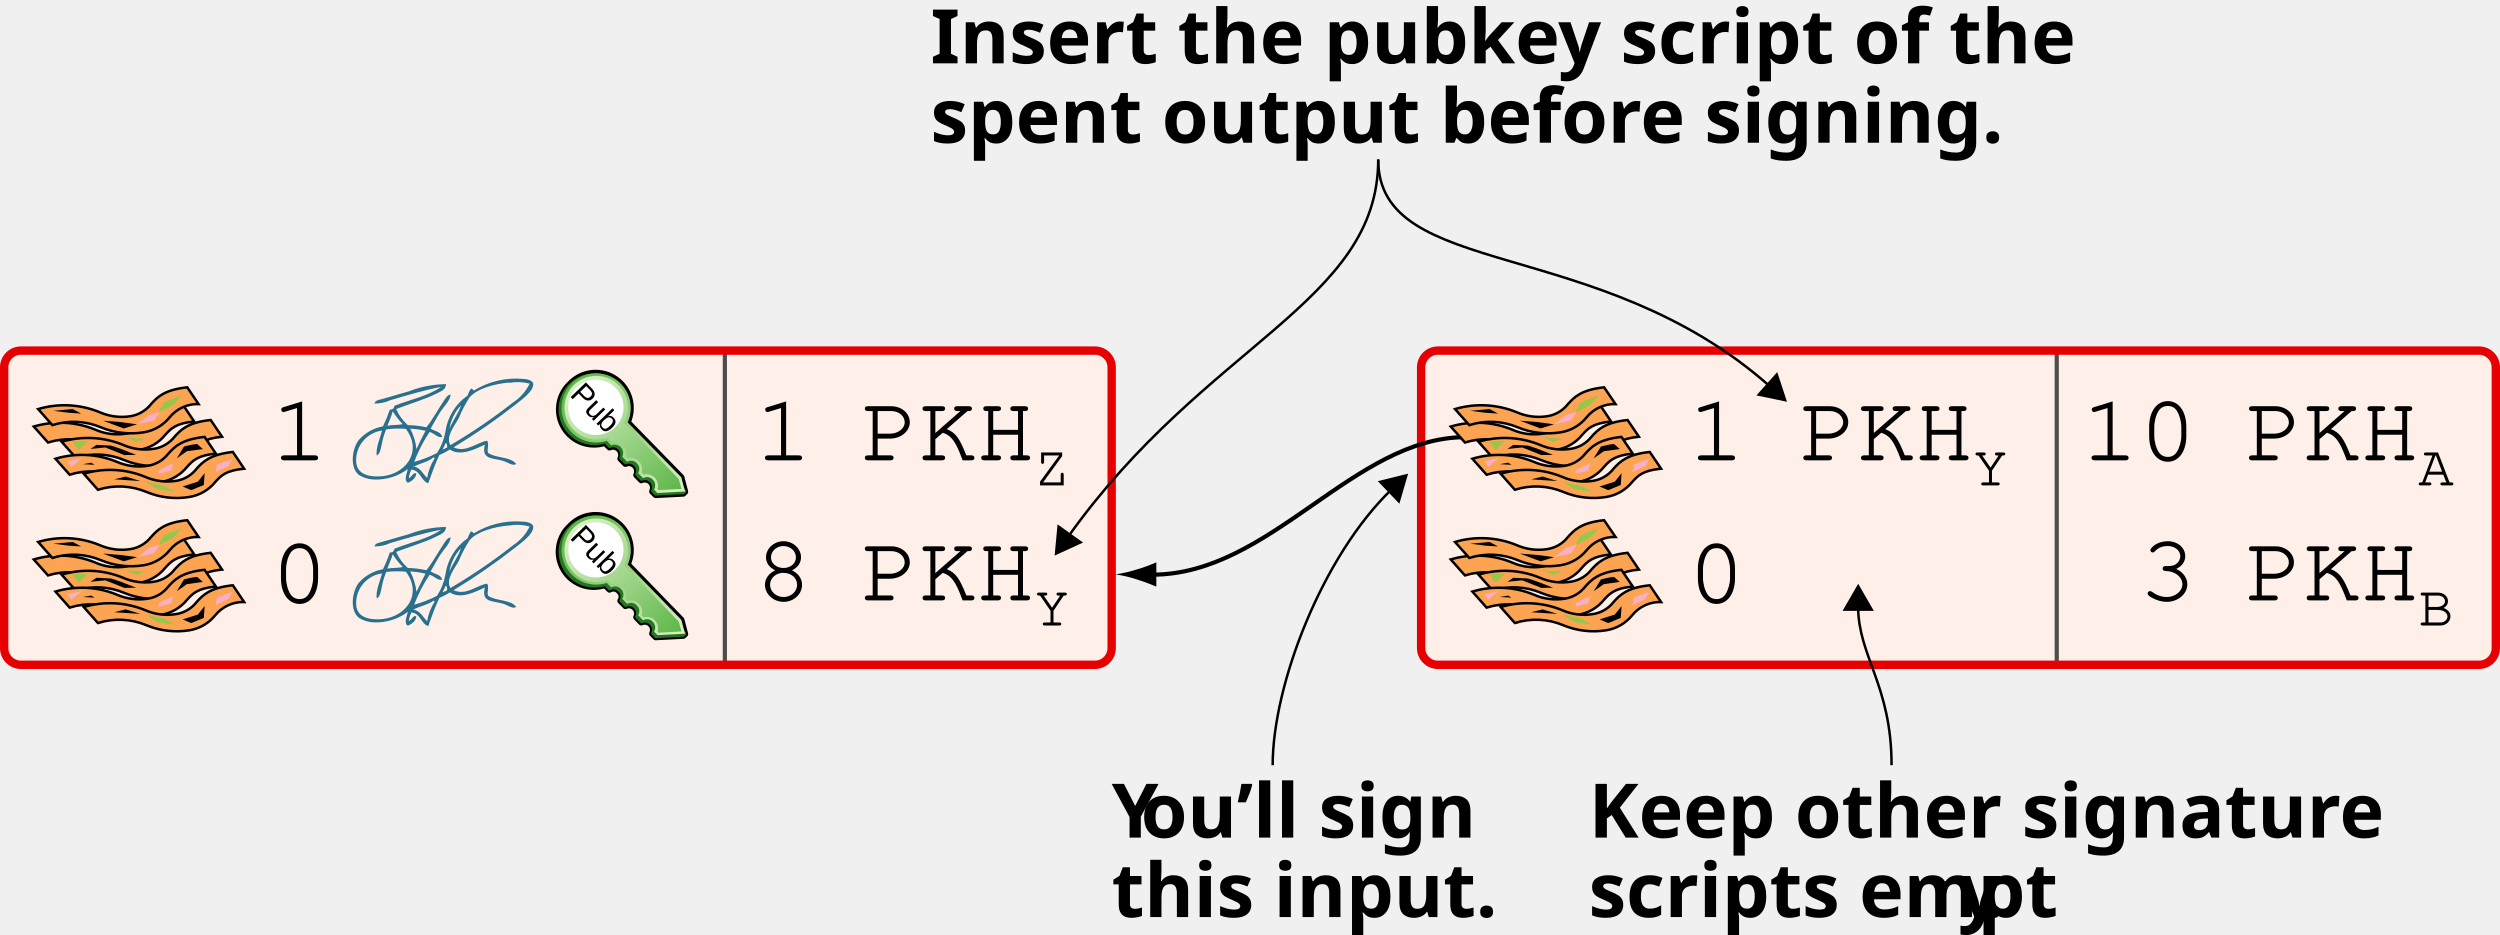
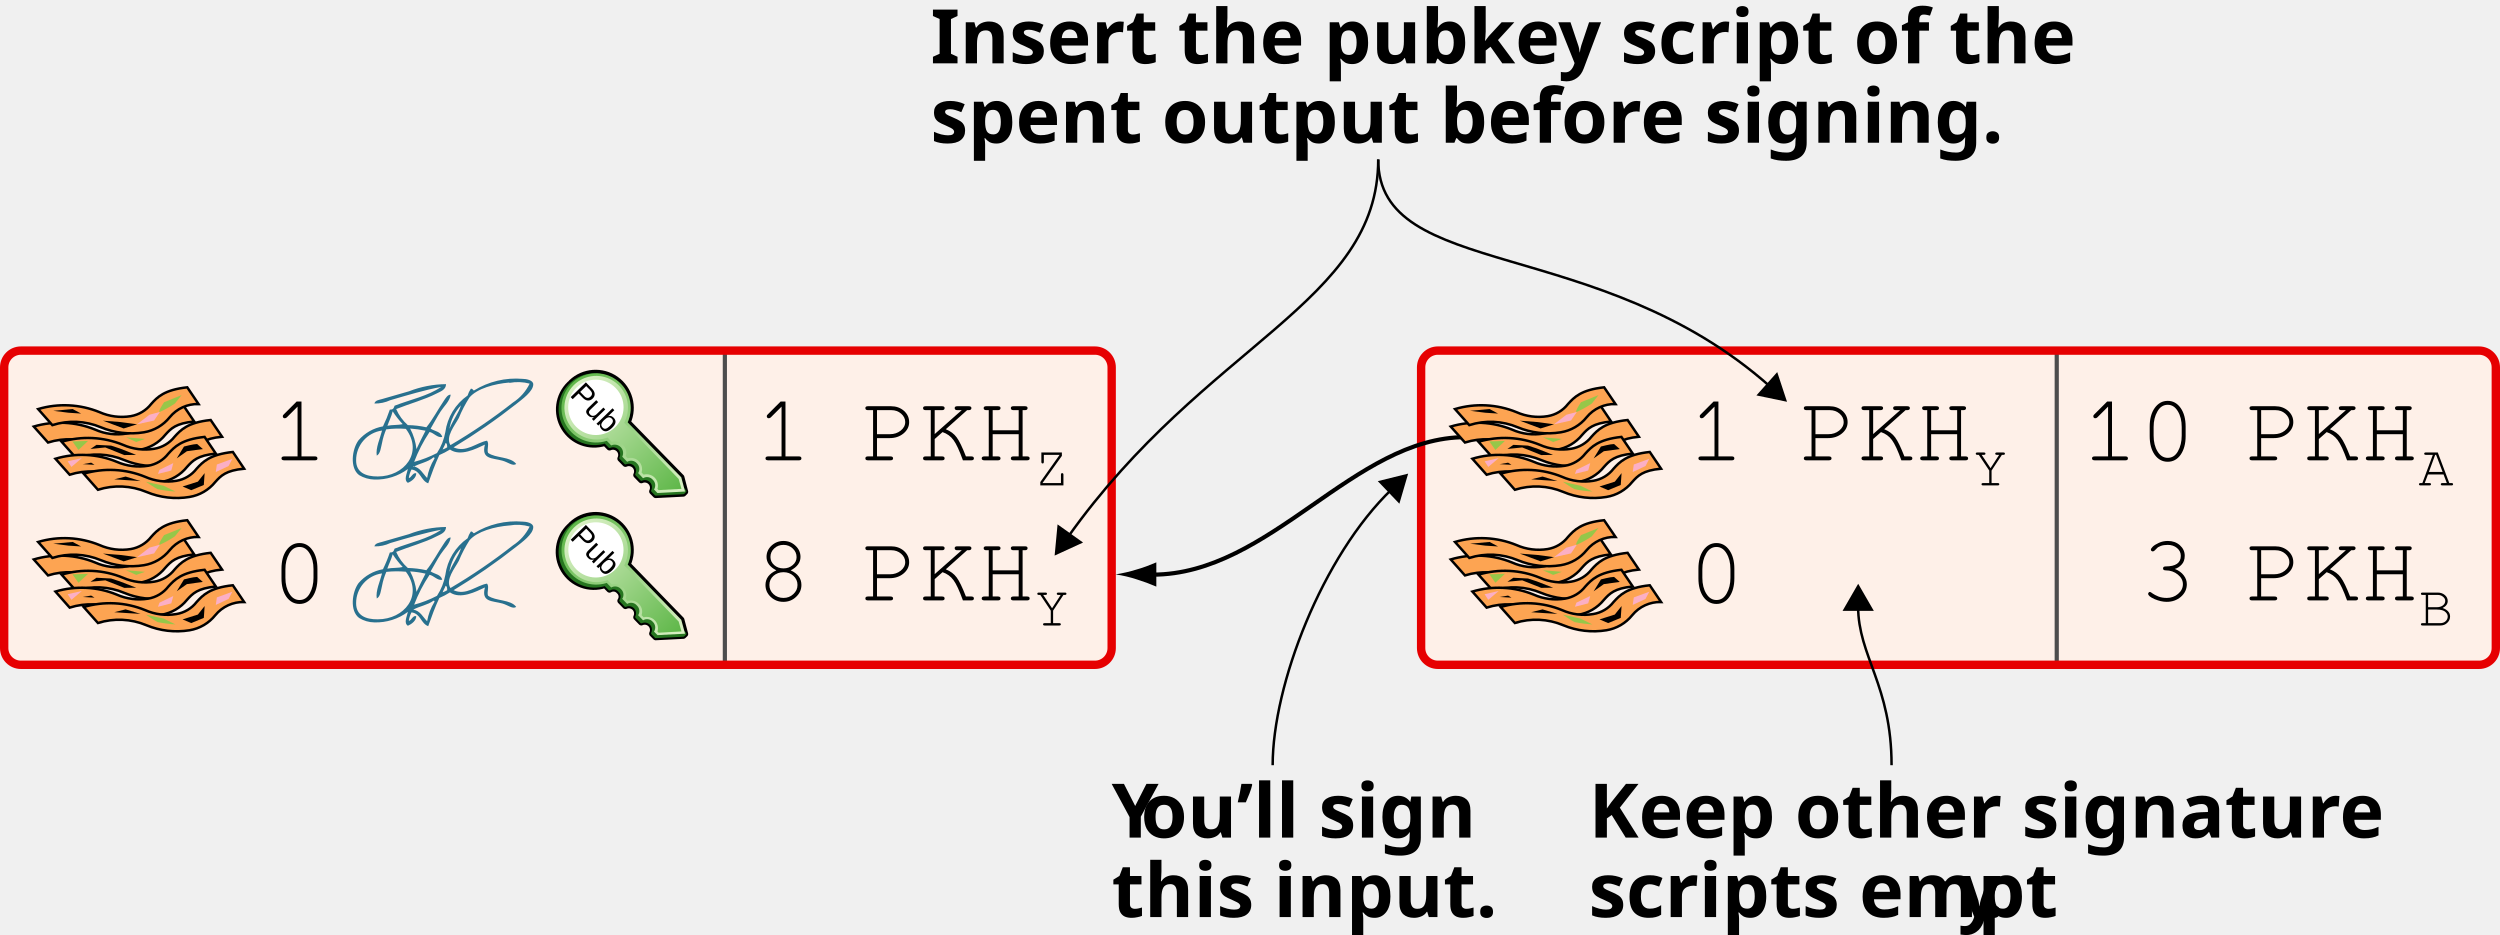
<svg xmlns="http://www.w3.org/2000/svg" xmlns:xlink="http://www.w3.org/1999/xlink" width="298.92" height="111.78" viewBox="0 0 298.92 111.78">
  <defs>
    <style>
      .cls-1 {
        fill: #fef0e8;
      }

      .cls-2 {
        font-size: 11.5px;
-         font-family: Nimbus Mono PS;
+         font-family: FreeMono;font-phase: bold;
      }

      .cls-3 {
        font-size: 7px;
      }

      .cls-4 {
        fill: #fda452;
      }

      .cls-10, .cls-12, .cls-4, .cls-9 {
        stroke: #000;
      }

      .cls-13, .cls-4, .cls-9 {
        stroke-width: 0.3px;
      }

      .cls-5 {
        fill: #fbafc5;
      }

      .cls-11, .cls-5, .cls-6 {
        fill-rule: evenodd;
      }

      .cls-6 {
        fill: #96c749;
      }

      .cls-10, .cls-12, .cls-7, .cls-8, .cls-9 {
        fill: none;
      }

      .cls-7 {
        stroke: #4d4d4d;
      }

      .cls-10, .cls-7 {
        stroke-width: 0.5px;
      }

      .cls-8 {
        stroke: #e60001;
      }

      .cls-12, .cls-13, .cls-8 {
        stroke-linejoin: round;
      }

      .cls-9 {
        stroke-miterlimit: 10;
      }

      .cls-11 {
        fill: #28708e;
      }

      .cls-12 {
        stroke-width: 0.75px;
      }

      .cls-13 {
        fill: #267520;
        stroke: #267520;
      }

      .cls-14 {
        fill: url(#linear-gradient);
      }

      .cls-15 {
        fill: url(#linear-gradient-2);
      }

      .cls-16 {
        fill: #fff;
      }

      .cls-17 {
        font-size: 3.67px;
        font-family: ArialMT, Arial;
      }

      .cls-18 {
        fill: url(#linear-gradient-3);
      }

      .cls-19 {
        fill: url(#linear-gradient-4);
      }

      .cls-20 {
        font-size: 9px;
        font-family: Humanist521BT-BoldCondensed, Humanst521 Cn BT;
        font-weight: 700;
      }

      .cls-21 {
        letter-spacing: -0.08em;
      }

      .cls-22 {
        letter-spacing: 0em;
      }

      .cls-23 {
        letter-spacing: -0.09em;
      }
    </style>
    <linearGradient id="linear-gradient" x1="-85.42" y1="332.26" x2="-66.62" y2="332.26" gradientTransform="translate(499.31 -6.95) rotate(45.85)" gradientUnits="userSpaceOnUse">
      <stop offset="0" stop-color="#5fb749" />
      <stop offset="1" stop-color="#dbf1c6" />
    </linearGradient>
    <linearGradient id="linear-gradient-2" x1="-85.09" y1="332.26" x2="-67.14" y2="332.26" gradientTransform="translate(499.31 -6.95) rotate(45.85)" gradientUnits="userSpaceOnUse">
      <stop offset="0" stop-color="#dbf1c6" />
      <stop offset="1" stop-color="#5fb749" />
    </linearGradient>
    <linearGradient id="linear-gradient-3" x1="-73.19" y1="344.13" x2="-54.39" y2="344.13" xlink:href="#linear-gradient" />
    <linearGradient id="linear-gradient-4" x1="-72.86" y1="344.13" x2="-54.91" y2="344.13" xlink:href="#linear-gradient-2" />
  </defs>
  <g id="Layer_2" data-name="Layer 2">
    <rect class="cls-1" x="169.92" y="41.92" width="128.5" height="37.57" rx="2" />
    <text class="cls-2" transform="translate(201.78 55.04)">1</text>
    <text class="cls-2" transform="translate(201.78 72.04)">0</text>
    <text class="cls-2" transform="translate(248.84 55.04)">10</text>
    <text class="cls-2" transform="translate(268.47 55.04)">PKH<tspan class="cls-3" x="20.7" y="3">A</tspan>
    </text>
    <text class="cls-2" transform="translate(215.18 55.04)">PKH<tspan class="cls-3" x="20.7" y="3">Y</tspan>
    </text>
    <text class="cls-2" transform="translate(255.74 71.79)">3</text>
    <text class="cls-2" transform="translate(268.47 71.79)">PKH<tspan class="cls-3" x="20.7" y="3">B</tspan>
    </text>
    <g>
      <path class="cls-4" d="M308.24,186.31l-1.7-1.91a11.09,11.09,0,0,1,7.34.37,6.5,6.5,0,0,0,3.74.47A3.91,3.91,0,0,0,320,183.8c.73-.8,1.55-1.71,4.33-2l1.35,2c-2.2.22-2.78.85-3.45,1.59a5,5,0,0,1-3.08,1.8,9.46,9.46,0,0,1-5.15-.6A8.44,8.44,0,0,0,308.24,186.31Z" transform="translate(-133.08 -117.51)" />
      <path class="cls-4" d="M311.57,188.13l-1.71-1.91a11,11,0,0,1,7.34.37,6.6,6.6,0,0,0,3.74.47,3.87,3.87,0,0,0,2.43-1.45c.73-.8,1.55-1.7,4.32-2l1.35,2c-2.2.22-2.77.85-3.45,1.59a5,5,0,0,1-3.08,1.8,9.46,9.46,0,0,1-5.15-.6A8.36,8.36,0,0,0,311.57,188.13Z" transform="translate(-133.08 -117.51)" />
      <path class="cls-4" d="M310.83,190.16l-1.7-1.92a11.09,11.09,0,0,1,7.34.37,6.57,6.57,0,0,0,3.73.48,3.87,3.87,0,0,0,2.43-1.45c.73-.8,1.55-1.7,4.32-2l1.36,2c-2.2.21-2.78.85-3.45,1.59a5,5,0,0,1-3.09,1.79,9.48,9.48,0,0,1-5.15-.59A8.35,8.35,0,0,0,310.83,190.16Z" transform="translate(-133.08 -117.51)" />
      <path class="cls-4" d="M314.21,192l-1.7-1.91a11.09,11.09,0,0,1,7.34.37,6.48,6.48,0,0,0,3.73.47,3.83,3.83,0,0,0,2.43-1.44c.73-.8,1.55-1.71,4.33-2l1.35,2a4.32,4.32,0,0,0-3.45,1.58,5,5,0,0,1-3.09,1.8,9.48,9.48,0,0,1-5.15-.6A8.4,8.4,0,0,0,314.21,192Z" transform="translate(-133.08 -117.51)" />
      <path class="cls-4" d="M308.76,184.22l-1.71-1.91a11.12,11.12,0,0,1,7.35.37,6.57,6.57,0,0,0,3.73.48,3.87,3.87,0,0,0,2.43-1.45c.73-.8,1.55-1.71,4.32-2l1.36,2a4.32,4.32,0,0,0-3.45,1.58,5,5,0,0,1-3.09,1.8,9.48,9.48,0,0,1-5.15-.6A8.41,8.41,0,0,0,308.76,184.22Z" transform="translate(-133.08 -117.51)" />
      <polygon points="175.78 65.01 178.11 64.8 179.12 65.34 177.6 65.24 175.78 65.01" />
      <polygon points="181.72 66.19 184.2 67.12 185.81 66.62 183.77 66.35 181.72 66.19" />
      <polygon points="182.7 69.17 180.95 69.08 180.24 69.56 182.01 69.39 184.28 70.29 185.7 70.27 183.74 69.51 182.7 69.17" />
      <path d="M326.07,186.49c-.44,0-1.57.3-1.57.3l-.87,1.42,1.22-.86,1.9-.26Z" transform="translate(-133.08 -117.51)" />
      <polygon points="193.89 72.46 193.08 73.48 191.25 74.06 192.28 74.5 193.79 73.88 193.89 72.46" />
      <polygon points="186.22 73.4 184.44 72.86 183.08 73.2 184.7 73.31 186.22 73.4" />
      <polygon points="180.32 71.21 179.31 71.38 180.72 71.46 180.32 71.21" />
      <polygon class="cls-5" points="188.54 65.13 187.29 65.48 185.81 66.62 187.84 66.17 188.54 65.13" />
      <polygon class="cls-5" points="190.14 71.26 188.49 72.06 188.31 72.55 189.9 72.14 190.14 71.26" />
      <polygon class="cls-5" points="197.2 70.75 195.35 71.43 195.22 72.33 196.75 71.61 197.2 70.75" />
      <polygon class="cls-5" points="179.2 70.66 177.95 71.72 177.51 71.05 179.2 70.66" />
      <polygon class="cls-6" points="186.75 68.37 184.48 68.18 185.71 68.74 186.75 68.37" />
      <path class="cls-6" d="M322.05,191.47l-2.11-.47s1.09.75,1.4.89a15.38,15.38,0,0,0,2.14.28Z" transform="translate(-133.08 -117.51)" />
      <polygon class="cls-6" points="179.94 68.61 178.08 68.67 178.8 69.68 179.94 68.61" />
      <path class="cls-6" d="M324.21,180.64l-2.09.85s-.84,1.21-.5,1.15a11.41,11.41,0,0,0,1.79-1Z" transform="translate(-133.08 -117.51)" />
    </g>
    <line class="cls-7" x1="245.92" y1="42.06" x2="245.92" y2="79.24" />
    <rect class="cls-8" x="169.92" y="41.92" width="128.5" height="37.57" rx="2" />
    <g>
      <path class="cls-9" d="M344.75,163.75c-20.5-18.25-46.88-12.7-46.88-27.17" transform="translate(-133.08 -117.51)" />
      <polygon points="212.5 44.49 213.67 48.04 210.01 47.28 212.5 44.49" />
    </g>
    <g>
      <path class="cls-9" d="M299.5,176c-8.33,8-14.25,23.42-14.25,33" transform="translate(-133.08 -117.51)" />
      <polygon points="164.74 57.53 168.37 56.63 167.32 60.23 164.74 57.53" />
    </g>
    <g>
      <path class="cls-9" d="M355.25,190c0,6,4,9.42,4,19" transform="translate(-133.08 -117.51)" />
      <polygon points="220.31 73.04 222.18 69.8 224.05 73.04 220.31 73.04" />
    </g>
    <path d="M269,185.6c1-.28,1.57-.55,2.34-.85v2.9a23.05,23.05,0,0,0-2.33-.86,15.22,15.22,0,0,0-2.54-.6A18.36,18.36,0,0,0,269,185.6Z" transform="translate(-133.08 -117.51)" />
    <path class="cls-10" d="M270.88,186.22c14.12,0,24.05-16.44,37.43-16.44" transform="translate(-133.08 -117.51)" />
    <g>
      <rect class="cls-1" x="0.5" y="41.92" width="132.42" height="37.57" rx="2" />
      <text class="cls-2" transform="translate(32.36 55.04)">1</text>
      <text class="cls-2" transform="translate(32.36 72.04)">0</text>
      <text class="cls-2" transform="translate(90.23 55.04)">1</text>
      <text class="cls-2" transform="translate(102.97 55.04)">PKH<tspan class="cls-3" x="20.7" y="3">Z</tspan>
      </text>
      <text class="cls-2" transform="translate(90.23 71.79)">8</text>
      <text class="cls-2" transform="translate(102.97 71.79)">PKH<tspan class="cls-3" x="20.7" y="3">Y</tspan>
      </text>
      <g>
        <path class="cls-4" d="M138.82,186.31l-1.7-1.91a11.08,11.08,0,0,1,7.34.37,6.51,6.51,0,0,0,3.74.47,3.94,3.94,0,0,0,2.43-1.44c.72-.8,1.54-1.71,4.32-2l1.35,2c-2.2.22-2.78.85-3.45,1.59a5,5,0,0,1-3.08,1.8,9.46,9.46,0,0,1-5.15-.6A8.44,8.44,0,0,0,138.82,186.31Z" transform="translate(-133.08 -117.51)" />
        <path class="cls-4" d="M142.15,188.13l-1.7-1.91a11,11,0,0,1,7.34.37,6.55,6.55,0,0,0,3.73.47,3.87,3.87,0,0,0,2.43-1.45c.73-.8,1.55-1.7,4.32-2l1.36,2c-2.2.22-2.78.85-3.45,1.59a5,5,0,0,1-3.09,1.8,9.48,9.48,0,0,1-5.15-.6A8.35,8.35,0,0,0,142.15,188.13Z" transform="translate(-133.08 -117.51)" />
        <path class="cls-4" d="M141.41,190.16l-1.7-1.92a11.09,11.09,0,0,1,7.34.37,6.59,6.59,0,0,0,3.74.48,3.87,3.87,0,0,0,2.42-1.45c.73-.8,1.55-1.7,4.33-2l1.35,2c-2.2.21-2.78.85-3.45,1.59a5,5,0,0,1-3.08,1.79,9.46,9.46,0,0,1-5.15-.59A8.38,8.38,0,0,0,141.41,190.16Z" transform="translate(-133.08 -117.51)" />
        <path class="cls-4" d="M144.79,192l-1.7-1.91a11.09,11.09,0,0,1,7.34.37,6.51,6.51,0,0,0,3.74.47,3.83,3.83,0,0,0,2.42-1.44c.73-.8,1.56-1.71,4.33-2l1.35,2a4.32,4.32,0,0,0-3.45,1.58,5,5,0,0,1-3.08,1.8,9.46,9.46,0,0,1-5.15-.6A8.44,8.44,0,0,0,144.79,192Z" transform="translate(-133.08 -117.51)" />
        <path class="cls-4" d="M139.34,184.22l-1.7-1.91a11.09,11.09,0,0,1,7.34.37,6.59,6.59,0,0,0,3.74.48,3.93,3.93,0,0,0,2.43-1.45c.72-.8,1.54-1.71,4.32-2l1.35,2a4.32,4.32,0,0,0-3.45,1.58,5,5,0,0,1-3.08,1.8,9.46,9.46,0,0,1-5.15-.6A8.44,8.44,0,0,0,139.34,184.22Z" transform="translate(-133.08 -117.51)" />
        <polygon points="6.37 65.01 8.69 64.8 9.7 65.34 8.19 65.24 6.37 65.01" />
        <polygon points="12.31 66.19 14.79 67.12 16.39 66.62 14.36 66.35 12.31 66.19" />
        <polygon points="13.28 69.17 11.54 69.08 10.82 69.56 12.59 69.39 14.86 70.29 16.28 70.27 14.32 69.51 13.28 69.17" />
        <path d="M156.65,186.49c-.44,0-1.57.3-1.57.3l-.87,1.42,1.22-.86,1.9-.26Z" transform="translate(-133.08 -117.51)" />
        <polygon points="24.47 72.46 23.66 73.48 21.83 74.06 22.86 74.5 24.37 73.88 24.47 72.46" />
        <polygon points="16.8 73.4 15.02 72.86 13.66 73.2 15.29 73.31 16.8 73.4" />
        <polygon points="10.9 71.21 9.89 71.38 11.3 71.46 10.9 71.21" />
        <polygon class="cls-5" points="19.12 65.13 17.87 65.48 16.39 66.62 18.42 66.17 19.12 65.13" />
        <polygon class="cls-5" points="20.72 71.26 19.07 72.06 18.89 72.55 20.48 72.14 20.72 71.26" />
        <polygon class="cls-5" points="27.78 70.75 25.93 71.43 25.8 72.33 27.33 71.61 27.78 70.75" />
        <polygon class="cls-5" points="9.79 70.66 8.54 71.72 8.09 71.05 9.79 70.66" />
        <polygon class="cls-6" points="17.33 68.37 15.07 68.18 16.29 68.74 17.33 68.37" />
        <path class="cls-6" d="M152.64,191.47l-2.12-.47s1.09.75,1.4.89a15.56,15.56,0,0,0,2.14.28Z" transform="translate(-133.08 -117.51)" />
        <polygon class="cls-6" points="10.53 68.61 8.66 68.67 9.38 69.68 10.53 68.61" />
        <path class="cls-6" d="M154.8,180.64l-2.1.85s-.83,1.21-.5,1.15a11.41,11.41,0,0,0,1.79-1Z" transform="translate(-133.08 -117.51)" />
      </g>
      <path class="cls-11" d="M187.31,171c1.5.68,2.74-.57,4-.8.31.35-.05,1.06.13,1.46.91.66,2.68.42,3.36,1.32-.4.32-.95-.2-1.65-.39-1.22-.34-2.55-.14-2.09-1.92-1.09.51-2.92,1.46-4.18.59a9,9,0,0,1-1.27.66c-.5,1.07-.92,2.22-1.33,3.38-.88-.31-.91-1.52-2-1.65a3.11,3.11,0,0,0-.32,1c.25.07.51-.73.89-.53,0,.51-.54.93-1,1.12-.52-.33-.12-1.08,0-1.65a6.41,6.41,0,0,1-4,1.26,3.76,3.76,0,0,1-1.83-.53c-1.15-.86-.85-3.12-.07-4.17a5,5,0,0,1,2.92-1.66,16.75,16.75,0,0,0,.82-2c.36,0,.45-.1.57-.47,1.87-.73,4-1.16,5.57-2.25-1.94.36-4.07,1-6.08,1.59a4.33,4.33,0,0,1-1.9.4c.08-.4.6-.44.89-.53,1-.3,2.13-.61,3.23-.93a12.55,12.55,0,0,1,4.44-.86c0,.69-.69.89-1.15,1.13-1.37.71-3.26,1.23-4.81,1.85a5.46,5.46,0,0,0,1.39,1.92,10.73,10.73,0,0,1,2.22.26c.75-.91,1.38-2.13,2.09-3.17.19-.28.46-.76.82-.73-.11.77-.76,1.33-1.2,2s-.8,1.39-1.2,2.06c.47.32,1.23.34,1.39,1-.57.13-1-.49-1.52-.6a17.73,17.73,0,0,0-1.84,3.58,13.84,13.84,0,0,0,2.73-1.06,6.76,6.76,0,0,0,1-2.52,6.36,6.36,0,0,1,2.66-4.36,3.12,3.12,0,0,1,.38-.8c.24-.06.22.16.38.2a9.54,9.54,0,0,1,5.83-1.39c.38,0,1.27.14,1.26.66,0,.84-1.35,1.8-2,2.32A74.3,74.3,0,0,1,187.31,171Zm6.65-7.75c-1.73.15-3.83.7-4.75,1.79a15.15,15.15,0,0,0-1.27,2.45c-.47.88-1.63,2.26-1,3.24a66.25,66.25,0,0,0,7.47-5.09,5.6,5.6,0,0,0,2-2.26A5.43,5.43,0,0,0,194,163.29Zm-7.15,5.56c.38-1,1.13-1.94,1.39-2.84A5.26,5.26,0,0,0,186.81,168.85Zm-7.42-.39c.56-.13,1.3-.06,1.84-.2a10,10,0,0,1-1.2-1.53C179.87,167.36,179.59,167.86,179.39,168.46Zm-.12.39a7.73,7.73,0,0,0-.51,1.66c-.14.53-.18,1.28-.63,1.52-.16-.9.41-2.11.63-3a3.58,3.58,0,0,0-3.1,3.57c0,1.42,1.1,1.93,2.59,1.92,3.17,0,5.48-2.86,3.36-5.69A11,11,0,0,0,179.27,168.85Zm3.61,2.39c.34-.75.71-1.47,1.08-2.19a13.15,13.15,0,0,0-1.84-.26A6.86,6.86,0,0,1,182.88,171.24Zm3.1.06a2.48,2.48,0,0,0,.57-.26c0-.2,0-.47-.19-.53C186.26,170.8,186.09,171,186,171.3Zm-3.48,2c.84.16,1.14.89,1.65,1.4a6.41,6.41,0,0,1,.88-2.32c0-.08,0-.16-.13-.14C184.24,172.79,183.21,172.9,182.5,173.35Z" transform="translate(-133.08 -117.51)" />
      <g>
        <path class="cls-12" d="M214.54,174.58,208.12,168a4.19,4.19,0,0,0-6.71-4.75l-.09.11-.11.09a4.19,4.19,0,0,0,4.21,7l.54.55a1,1,0,0,1,1.31,1.35l.59.61a1,1,0,0,1,1.31,1.35l.59.61a1,1,0,0,1,1.31,1.35l.41.42,3.3-.17.21-.21Z" transform="translate(-133.08 -117.51)" />
        <path class="cls-13" d="M215,176.24l-7.08-8.07a4.14,4.14,0,1,0-2.49,2.21l.54.55a1,1,0,0,1,1.31,1.35l.59.61a1,1,0,0,1,1.31,1.35l.59.61a1,1,0,0,1,1.31,1.35l.41.42,3.3-.17Z" transform="translate(-133.08 -117.51)" />
        <path class="cls-14" d="M214.54,174.58,208.12,168a4.14,4.14,0,1,0-2.49,2.22l.53.55a1,1,0,0,1,1.32,1.35l.59.61a.9.9,0,0,1,1.16.18.92.92,0,0,1,.15,1.17l.59.61a.9.9,0,0,1,1.16.18.92.92,0,0,1,.15,1.17l.41.42,3.3-.18Z" transform="translate(-133.08 -117.51)" />
        <path class="cls-15" d="M201.6,168.86a3.8,3.8,0,1,1,6.21-1l-.09.21,6.51,6.71.33,1.18-2.74.15-.13-.14a1.36,1.36,0,0,0-1.65-1.71l-.25-.25a1.35,1.35,0,0,0-1.66-1.7l-.24-.26a1.28,1.28,0,0,0-.32-1.34,1.31,1.31,0,0,0-1.34-.36l-.5-.53-.2.07A3.84,3.84,0,0,1,201.6,168.86Z" transform="translate(-133.08 -117.51)" />
        <path class="cls-16" d="M206.63,168.59a3.31,3.31,0,1,1,.07-4.68A3.3,3.3,0,0,1,206.63,168.59Z" transform="translate(-133.08 -117.51)" />
        <text class="cls-17" transform="translate(68.03 47.27) rotate(45.85)">Pub</text>
      </g>
      <g>
        <path class="cls-12" d="M214.54,191.62,208.12,185a4.19,4.19,0,0,0-6.71-4.75l-.09.1a.52.52,0,0,0-.11.1,4.18,4.18,0,0,0,4.21,7l.54.55a.9.9,0,0,1,1.16.19.89.89,0,0,1,.15,1.16l.59.61a1,1,0,0,1,1.31,1.35l.59.61a1,1,0,0,1,1.31,1.35l.41.42,3.3-.17.21-.2Z" transform="translate(-133.08 -117.51)" />
        <path class="cls-13" d="M215,193.29l-7.08-8.08a4.14,4.14,0,1,0-2.49,2.21l.54.55a.9.9,0,0,1,1.16.19.89.89,0,0,1,.15,1.16l.59.61a1,1,0,0,1,1.31,1.35l.59.61a1,1,0,0,1,1.31,1.35l.41.42,3.3-.17Z" transform="translate(-133.08 -117.51)" />
        <path class="cls-18" d="M214.54,191.62,208.12,185a4.14,4.14,0,1,0-2.49,2.21l.53.55a.92.92,0,0,1,1.17.19.9.9,0,0,1,.15,1.16l.59.61a.89.89,0,0,1,1.16.19.9.9,0,0,1,.15,1.16l.59.61a.9.9,0,0,1,1.16.18.92.92,0,0,1,.15,1.17l.41.42,3.3-.17Z" transform="translate(-133.08 -117.51)" />
        <path class="cls-19" d="M201.6,185.91a3.8,3.8,0,1,1,6.21-1l-.09.21,6.51,6.71.33,1.18-2.74.15-.13-.14a1.35,1.35,0,0,0-1.65-1.7l-.25-.25a1.29,1.29,0,0,0-.32-1.35,1.31,1.31,0,0,0-1.34-.36l-.24-.25a1.35,1.35,0,0,0-1.66-1.71l-.5-.52-.2.06A3.83,3.83,0,0,1,201.6,185.91Z" transform="translate(-133.08 -117.51)" />
        <path class="cls-16" d="M206.63,185.63a3.3,3.3,0,1,1,.07-4.67A3.3,3.3,0,0,1,206.63,185.63Z" transform="translate(-133.08 -117.51)" />
        <text class="cls-17" transform="translate(68.03 64.32) rotate(45.85)">Pub</text>
      </g>
      <path class="cls-11" d="M187.31,188.08c1.5.68,2.74-.57,4-.79.31.34-.05,1.05.13,1.45.91.66,2.68.42,3.36,1.33-.4.31-.95-.2-1.65-.4-1.22-.34-2.55-.13-2.09-1.92-1.09.51-2.92,1.46-4.18.59a9,9,0,0,1-1.27.67c-.5,1.06-.92,2.21-1.33,3.37-.88-.31-.91-1.52-2-1.65a3.2,3.2,0,0,0-.32,1c.25.07.51-.73.89-.53,0,.51-.54.93-1,1.13-.52-.33-.12-1.08,0-1.66a6.41,6.41,0,0,1-4,1.26,3.56,3.56,0,0,1-1.83-.53c-1.15-.86-.85-3.11-.07-4.17a5,5,0,0,1,2.92-1.66,16.08,16.08,0,0,0,.82-2c.36,0,.45-.1.57-.46,1.87-.74,4-1.16,5.57-2.26-1.94.36-4.07,1-6.08,1.59a4.2,4.2,0,0,1-1.9.4c.08-.39.6-.44.89-.53,1-.3,2.13-.61,3.23-.93a12.55,12.55,0,0,1,4.44-.86c0,.69-.69.89-1.15,1.13-1.37.72-3.26,1.23-4.81,1.85a5.46,5.46,0,0,0,1.39,1.92,11.43,11.43,0,0,1,2.22.27c.75-.91,1.38-2.14,2.09-3.18.19-.28.46-.76.82-.73-.11.77-.76,1.33-1.2,2s-.8,1.38-1.2,2.05c.47.33,1.23.35,1.39,1-.57.13-1-.49-1.52-.59a17.92,17.92,0,0,0-1.84,3.57,13.25,13.25,0,0,0,2.73-1.06,6.71,6.71,0,0,0,1-2.51,6.35,6.35,0,0,1,2.66-4.37,3.47,3.47,0,0,1,.38-.8c.24-.05.22.16.38.2a9.6,9.6,0,0,1,5.83-1.39c.38,0,1.27.14,1.26.66,0,.84-1.35,1.81-2,2.32A74.3,74.3,0,0,1,187.31,188.08Zm6.65-7.74c-1.73.14-3.83.7-4.75,1.78a16,16,0,0,0-1.27,2.45c-.47.88-1.63,2.26-1,3.25a67.67,67.67,0,0,0,7.47-5.1,5.64,5.64,0,0,0,2-2.25A5.29,5.29,0,0,0,194,180.34Zm-7.15,5.55c.38-1,1.13-1.94,1.39-2.84A5.33,5.33,0,0,0,186.81,185.89Zm-7.42-.39c.56-.12,1.3-.05,1.84-.2a9.91,9.91,0,0,1-1.2-1.52C179.87,184.4,179.59,184.91,179.39,185.5Zm-.12.39a7.91,7.91,0,0,0-.51,1.66c-.14.54-.18,1.29-.63,1.52-.16-.9.41-2.11.63-3a3.58,3.58,0,0,0-3.1,3.57c0,1.43,1.1,1.94,2.59,1.92,3.17,0,5.48-2.86,3.36-5.69A11.75,11.75,0,0,0,179.27,185.89Zm3.61,2.39c.34-.75.71-1.46,1.08-2.18a11.81,11.81,0,0,0-1.84-.27A6.92,6.92,0,0,1,182.88,188.28Zm3.1.06a2.48,2.48,0,0,0,.57-.26c0-.2,0-.47-.19-.53C186.26,187.84,186.09,188.07,186,188.34Zm-3.48,2.06c.84.15,1.14.88,1.65,1.39a6.41,6.41,0,0,1,.88-2.32c0-.08,0-.16-.13-.13C184.24,189.84,183.21,190,182.5,190.4Z" transform="translate(-133.08 -117.51)" />
      <line class="cls-7" x1="86.67" y1="42.06" x2="86.67" y2="79.24" />
      <rect class="cls-8" x="0.5" y="41.92" width="132.42" height="37.57" rx="2" />
      <g>
        <path class="cls-4" d="M138.82,170.42l-1.7-1.91a11.08,11.08,0,0,1,7.34.37,6.51,6.51,0,0,0,3.74.47,3.89,3.89,0,0,0,2.43-1.44c.72-.8,1.54-1.71,4.32-2l1.35,2c-2.2.21-2.78.84-3.45,1.58a5,5,0,0,1-3.08,1.8,9.46,9.46,0,0,1-5.15-.6A8.44,8.44,0,0,0,138.82,170.42Z" transform="translate(-133.08 -117.51)" />
        <path class="cls-4" d="M142.15,172.24l-1.7-1.91a11.09,11.09,0,0,1,7.34.37,6.55,6.55,0,0,0,3.73.47,3.91,3.91,0,0,0,2.43-1.44c.73-.8,1.55-1.71,4.32-2l1.36,2c-2.2.22-2.78.85-3.45,1.59a5,5,0,0,1-3.09,1.8,9.48,9.48,0,0,1-5.15-.6A8.41,8.41,0,0,0,142.15,172.24Z" transform="translate(-133.08 -117.51)" />
        <path class="cls-4" d="M141.41,174.27l-1.7-1.91a11,11,0,0,1,7.34.37,6.67,6.67,0,0,0,3.74.47,3.87,3.87,0,0,0,2.42-1.45c.73-.8,1.55-1.7,4.33-2l1.35,2c-2.2.21-2.78.85-3.45,1.59a5,5,0,0,1-3.08,1.8,9.55,9.55,0,0,1-5.15-.6A8.38,8.38,0,0,0,141.41,174.27Z" transform="translate(-133.08 -117.51)" />
        <path class="cls-4" d="M144.79,176.07l-1.7-1.92a11.09,11.09,0,0,1,7.34.37,6.6,6.6,0,0,0,3.74.48,3.84,3.84,0,0,0,2.42-1.45c.73-.8,1.56-1.7,4.33-2l1.35,2c-2.2.21-2.78.85-3.45,1.59a5,5,0,0,1-3.08,1.79,9.36,9.36,0,0,1-5.15-.6A8.44,8.44,0,0,0,144.79,176.07Z" transform="translate(-133.08 -117.51)" />
        <path class="cls-4" d="M139.34,168.34l-1.7-1.92a11.09,11.09,0,0,1,7.34.37,6.59,6.59,0,0,0,3.74.48,3.93,3.93,0,0,0,2.43-1.45c.72-.8,1.54-1.7,4.32-2l1.35,2a4.32,4.32,0,0,0-3.45,1.58,5,5,0,0,1-3.08,1.8,9.46,9.46,0,0,1-5.15-.6A8.39,8.39,0,0,0,139.34,168.34Z" transform="translate(-133.08 -117.51)" />
        <polygon points="6.37 49.12 8.69 48.91 9.7 49.45 8.19 49.35 6.37 49.12" />
        <polygon points="12.31 50.3 14.79 51.23 16.39 50.73 14.36 50.46 12.31 50.3" />
        <polygon points="13.28 53.28 11.54 53.19 10.82 53.68 12.59 53.5 14.86 54.41 16.28 54.39 14.32 53.62 13.28 53.28" />
        <path d="M156.65,170.6c-.44,0-1.57.3-1.57.3l-.87,1.42,1.22-.86,1.9-.26Z" transform="translate(-133.08 -117.51)" />
        <polygon points="24.47 56.57 23.66 57.59 21.83 58.17 22.86 58.61 24.37 57.99 24.47 56.57" />
        <polygon points="16.8 57.52 15.02 56.98 13.66 57.31 15.29 57.42 16.8 57.52" />
        <polygon points="10.9 55.32 9.89 55.5 11.3 55.58 10.9 55.32" />
        <polygon class="cls-5" points="19.12 49.25 17.87 49.59 16.39 50.73 18.42 50.28 19.12 49.25" />
        <polygon class="cls-5" points="20.72 55.37 19.07 56.18 18.89 56.66 20.48 56.26 20.72 55.37" />
        <polygon class="cls-5" points="27.78 54.86 25.93 55.54 25.8 56.44 27.33 55.72 27.78 54.86" />
        <polygon class="cls-5" points="9.79 54.77 8.54 55.83 8.09 55.16 9.79 54.77" />
        <polygon class="cls-6" points="17.33 52.48 15.07 52.29 16.29 52.85 17.33 52.48" />
        <path class="cls-6" d="M152.64,175.59l-2.12-.48s1.09.75,1.4.89a14.14,14.14,0,0,0,2.14.28Z" transform="translate(-133.08 -117.51)" />
        <polygon class="cls-6" points="10.53 52.72 8.66 52.78 9.38 53.8 10.53 52.72" />
        <path class="cls-6" d="M154.8,164.75l-2.1.85s-.83,1.22-.5,1.16a12.2,12.2,0,0,0,1.79-1Z" transform="translate(-133.08 -117.51)" />
      </g>
    </g>
    <text class="cls-20" transform="translate(111.27 7.57)">Insert the pubkey script of the<tspan x="0" y="9.5">spent output before signing.</tspan>
    </text>
    <text class="cls-20" transform="translate(132.92 100.15)">
      <tspan class="cls-21">Y<tspan class="cls-22" x="3.48" y="0">ou’ll sign</tspan>
      </tspan>
      <tspan x="0" y="9.5">this input.</tspan>
    </text>
    <text class="cls-20" transform="translate(189.96 100.15)">Keep other signature<tspan x="0" y="9.5">scripts empt</tspan>
      <tspan class="cls-23" x="44.14" y="9.5">y</tspan>
      <tspan class="cls-22" x="47.13" y="9.5">.</tspan>
    </text>
    <g>
      <path class="cls-4" d="M308.24,170.42l-1.7-1.91a11.09,11.09,0,0,1,7.34.37,6.5,6.5,0,0,0,3.74.47,3.86,3.86,0,0,0,2.42-1.44c.73-.8,1.55-1.71,4.33-2l1.35,2c-2.2.21-2.78.84-3.45,1.58a5,5,0,0,1-3.08,1.8,9.46,9.46,0,0,1-5.15-.6A8.44,8.44,0,0,0,308.24,170.42Z" transform="translate(-133.08 -117.51)" />
      <path class="cls-4" d="M311.57,172.24l-1.71-1.91a11.08,11.08,0,0,1,7.34.37,6.6,6.6,0,0,0,3.74.47,3.91,3.91,0,0,0,2.43-1.44c.73-.8,1.55-1.71,4.32-2l1.35,2c-2.2.22-2.77.85-3.45,1.59a5,5,0,0,1-3.08,1.8,9.46,9.46,0,0,1-5.15-.6A8.41,8.41,0,0,0,311.57,172.24Z" transform="translate(-133.08 -117.51)" />
      <path class="cls-4" d="M310.83,174.27l-1.7-1.91a11,11,0,0,1,7.34.37,6.65,6.65,0,0,0,3.73.47,3.87,3.87,0,0,0,2.43-1.45c.73-.8,1.55-1.7,4.32-2l1.36,2c-2.2.21-2.78.85-3.45,1.59a5,5,0,0,1-3.09,1.8,9.58,9.58,0,0,1-5.15-.6A8.35,8.35,0,0,0,310.83,174.27Z" transform="translate(-133.08 -117.51)" />
      <path class="cls-4" d="M314.21,176.07l-1.7-1.92a11.09,11.09,0,0,1,7.34.37,6.57,6.57,0,0,0,3.73.48,3.84,3.84,0,0,0,2.43-1.45c.73-.8,1.55-1.7,4.33-2l1.35,2c-2.2.21-2.78.85-3.45,1.59a5,5,0,0,1-3.09,1.79,9.39,9.39,0,0,1-5.15-.6A8.41,8.41,0,0,0,314.21,176.07Z" transform="translate(-133.08 -117.51)" />
      <path class="cls-4" d="M308.76,168.34l-1.71-1.92a11.12,11.12,0,0,1,7.35.37,6.57,6.57,0,0,0,3.73.48,3.87,3.87,0,0,0,2.43-1.45c.73-.8,1.55-1.7,4.32-2l1.36,2a4.32,4.32,0,0,0-3.45,1.58,5,5,0,0,1-3.09,1.8,9.48,9.48,0,0,1-5.15-.6A8.36,8.36,0,0,0,308.76,168.34Z" transform="translate(-133.08 -117.51)" />
      <polygon points="175.78 49.12 178.11 48.91 179.12 49.45 177.6 49.35 175.78 49.12" />
      <polygon points="181.72 50.3 184.2 51.23 185.81 50.73 183.77 50.46 181.72 50.3" />
      <polygon points="182.7 53.28 180.95 53.19 180.24 53.68 182.01 53.5 184.28 54.41 185.7 54.39 183.74 53.62 182.7 53.28" />
      <path d="M326.07,170.6c-.44,0-1.57.3-1.57.3l-.87,1.42,1.22-.86,1.9-.26Z" transform="translate(-133.08 -117.51)" />
      <polygon points="193.89 56.57 193.08 57.59 191.25 58.17 192.28 58.61 193.79 57.99 193.89 56.57" />
      <polygon points="186.22 57.52 184.44 56.98 183.08 57.31 184.7 57.42 186.22 57.52" />
      <polygon points="180.32 55.32 179.31 55.5 180.72 55.58 180.32 55.32" />
      <polygon class="cls-5" points="188.54 49.25 187.29 49.59 185.81 50.73 187.84 50.28 188.54 49.25" />
      <polygon class="cls-5" points="190.14 55.37 188.49 56.18 188.31 56.66 189.9 56.26 190.14 55.37" />
      <polygon class="cls-5" points="197.2 54.86 195.35 55.54 195.22 56.44 196.75 55.72 197.2 54.86" />
      <polygon class="cls-5" points="179.2 54.77 177.95 55.83 177.51 55.16 179.2 54.77" />
      <polygon class="cls-6" points="186.75 52.48 184.48 52.29 185.71 52.85 186.75 52.48" />
      <path class="cls-6" d="M322.05,175.59l-2.11-.48s1.09.75,1.4.89a14,14,0,0,0,2.14.28Z" transform="translate(-133.08 -117.51)" />
      <polygon class="cls-6" points="179.94 52.72 178.08 52.78 178.8 53.8 179.94 52.72" />
      <path class="cls-6" d="M324.21,164.75l-2.09.85s-.84,1.22-.5,1.16a12.2,12.2,0,0,0,1.79-1Z" transform="translate(-133.08 -117.51)" />
    </g>
    <g>
      <path class="cls-9" d="M260.75,181.75c16.5-23.25,37.12-28,37.12-45.17" transform="translate(-133.08 -117.51)" />
      <polygon points="129.5 64.87 126.1 66.43 126.45 62.7 129.5 64.87" />
    </g>
  </g>
</svg>
